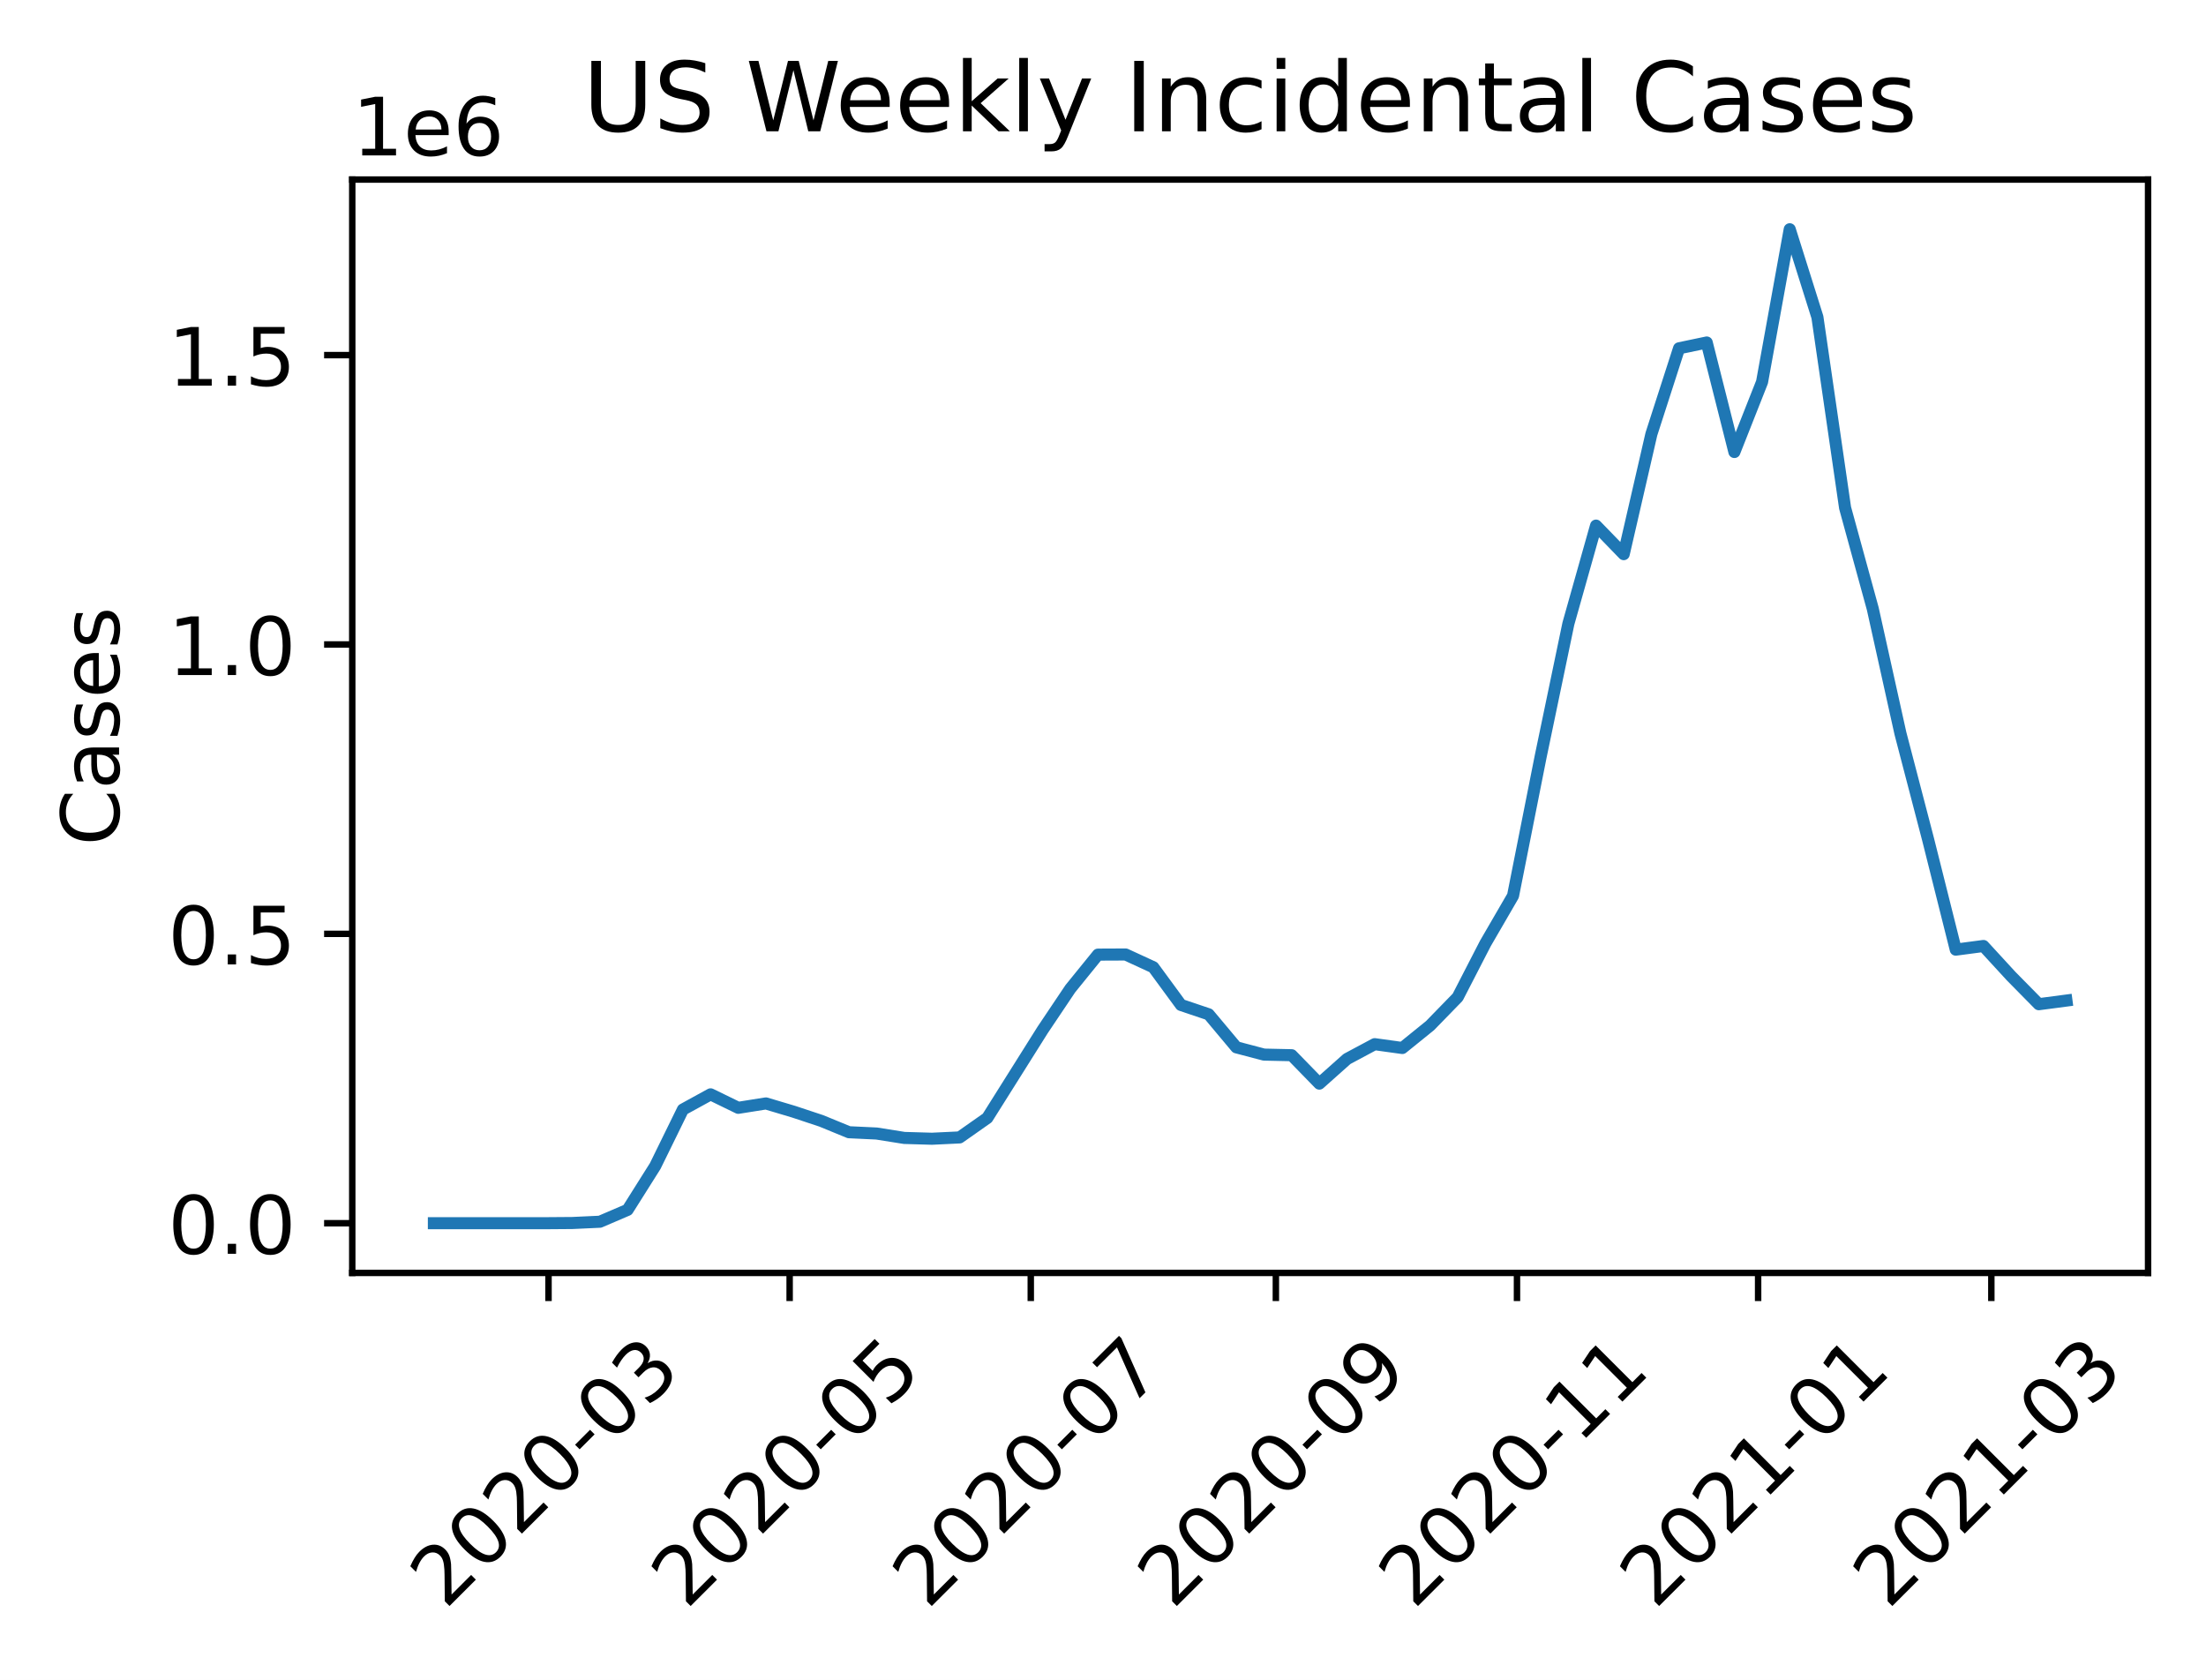
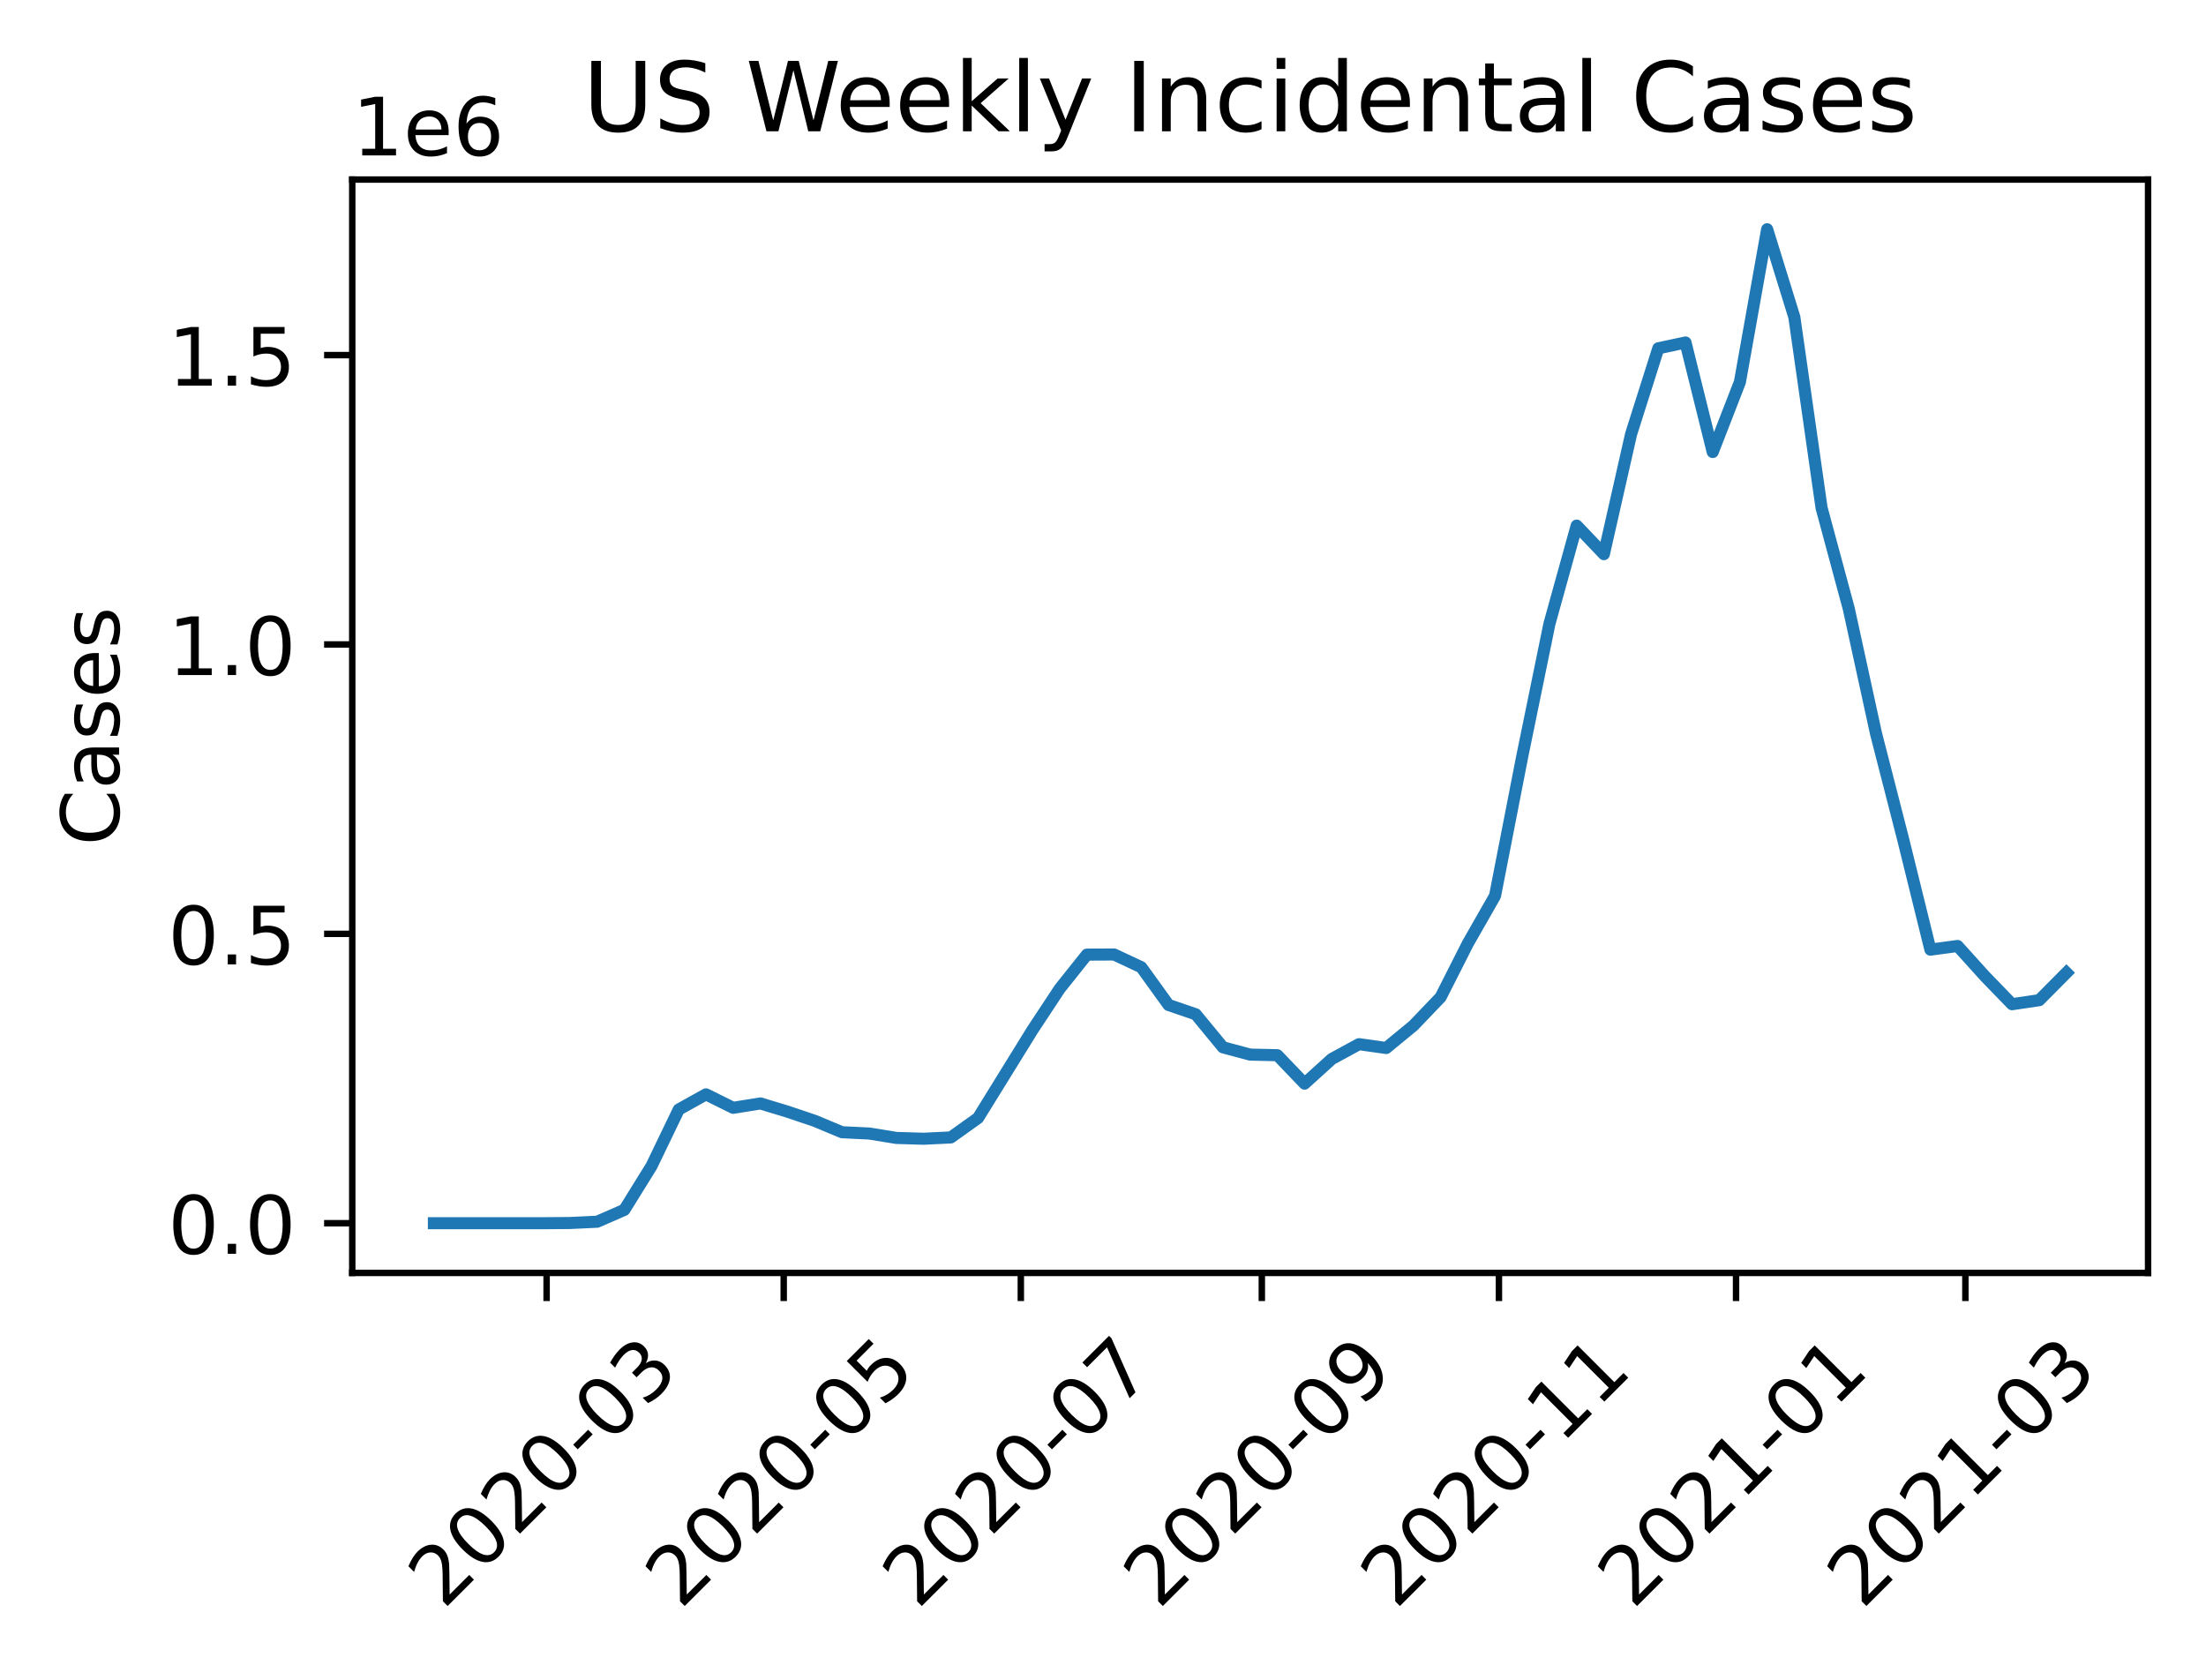
<svg xmlns="http://www.w3.org/2000/svg" xmlns:xlink="http://www.w3.org/1999/xlink" height="208.807pt" version="1.1" viewBox="0 0 274.181 208.807" width="274.181pt">
  <defs>
    <style type="text/css">
*{stroke-linecap:butt;stroke-linejoin:round;}
  </style>
  </defs>
  <g id="figure_1">
    <g id="patch_1">
      <path d="M 0 208.807  L 274.181 208.807  L 274.181 0  L 0 0  z " style="fill:#ffffff;" />
    </g>
    <g id="axes_1">
      <g id="patch_2">
        <path d="M 43.781 158.218  L 266.981 158.218  L 266.981 22.318  L 43.781 22.318  z " style="fill:#ffffff;" />
      </g>
      <g id="matplotlib.axis_1">
        <g id="xtick_1">
          <g id="line2d_1">
            <defs>
-               <path d="M 0 0  L 0 3.5  " id="mf6a220fae1" style="stroke:#000000;stroke-width:0.8;" />
-             </defs>
-             <g>
-               <use style="stroke:#000000;stroke-width:0.8;" x="68.175" xlink:href="#mf6a220fae1" y="158.218" />
+               <path d="M 0 0  L 0 3.5  " id="m9f38d3b640" style="stroke:#000000;stroke-width:0.8;" />
+             </defs>
+             <g>
+               <use style="stroke:#000000;stroke-width:0.8;" x="67.937" xlink:href="#m9f38d3b640" y="158.218" />
            </g>
          </g>
          <g id="text_1">
            <defs>
              <path d="M 19.188 8.297  L 53.609 8.297  L 53.609 0  L 7.328 0  L 7.328 8.297  Q 12.938 14.109 22.625 23.891  Q 32.328 33.688 34.812 36.531  Q 39.547 41.844 41.422 45.531  Q 43.312 49.219 43.312 52.781  Q 43.312 58.594 39.234 62.25  Q 35.156 65.922 28.609 65.922  Q 23.969 65.922 18.812 64.312  Q 13.672 62.703 7.812 59.422  L 7.812 69.391  Q 13.766 71.781 18.938 73  Q 24.125 74.219 28.422 74.219  Q 39.75 74.219 46.484 68.547  Q 53.219 62.891 53.219 53.422  Q 53.219 48.922 51.531 44.891  Q 49.859 40.875 45.406 35.406  Q 44.188 33.984 37.641 27.219  Q 31.109 20.453 19.188 8.297  z " id="DejaVuSans-50" />
              <path d="M 31.781 66.406  Q 24.172 66.406 20.328 58.906  Q 16.5 51.422 16.5 36.375  Q 16.5 21.391 20.328 13.891  Q 24.172 6.391 31.781 6.391  Q 39.453 6.391 43.281 13.891  Q 47.125 21.391 47.125 36.375  Q 47.125 51.422 43.281 58.906  Q 39.453 66.406 31.781 66.406  z M 31.781 74.219  Q 44.047 74.219 50.516 64.516  Q 56.984 54.828 56.984 36.375  Q 56.984 17.969 50.516 8.266  Q 44.047 -1.422 31.781 -1.422  Q 19.531 -1.422 13.062 8.266  Q 6.594 17.969 6.594 36.375  Q 6.594 54.828 13.062 64.516  Q 19.531 74.219 31.781 74.219  z " id="DejaVuSans-48" />
              <path d="M 4.891 31.391  L 31.203 31.391  L 31.203 23.391  L 4.891 23.391  z " id="DejaVuSans-45" />
              <path d="M 40.578 39.312  Q 47.656 37.797 51.625 33  Q 55.609 28.219 55.609 21.188  Q 55.609 10.406 48.188 4.484  Q 40.766 -1.422 27.094 -1.422  Q 22.516 -1.422 17.656 -0.516  Q 12.797 0.391 7.625 2.203  L 7.625 11.719  Q 11.719 9.328 16.594 8.109  Q 21.484 6.891 26.812 6.891  Q 36.078 6.891 40.938 10.547  Q 45.797 14.203 45.797 21.188  Q 45.797 27.641 41.281 31.266  Q 36.766 34.906 28.719 34.906  L 20.219 34.906  L 20.219 43.016  L 29.109 43.016  Q 36.375 43.016 40.234 45.922  Q 44.094 48.828 44.094 54.297  Q 44.094 59.906 40.109 62.906  Q 36.141 65.922 28.719 65.922  Q 24.656 65.922 20.016 65.031  Q 15.375 64.156 9.812 62.312  L 9.812 71.094  Q 15.438 72.656 20.344 73.438  Q 25.25 74.219 29.594 74.219  Q 40.828 74.219 47.359 69.109  Q 53.906 64.016 53.906 55.328  Q 53.906 49.266 50.438 45.094  Q 46.969 40.922 40.578 39.312  z " id="DejaVuSans-51" />
            </defs>
-             <g transform="translate(55.35328 200.1359)rotate(-45)scale(0.1 -0.1)">
+             <g transform="translate(55.11581 200.1359)rotate(-45)scale(0.1 -0.1)">
              <use xlink:href="#DejaVuSans-50" />
              <use x="63.623" xlink:href="#DejaVuSans-48" />
              <use x="127.246" xlink:href="#DejaVuSans-50" />
              <use x="190.869" xlink:href="#DejaVuSans-48" />
              <use x="254.492" xlink:href="#DejaVuSans-45" />
              <use x="290.576" xlink:href="#DejaVuSans-48" />
              <use x="354.199" xlink:href="#DejaVuSans-51" />
            </g>
          </g>
        </g>
        <g id="xtick_2">
          <g id="line2d_2">
            <g>
-               <use style="stroke:#000000;stroke-width:0.8;" x="98.144" xlink:href="#mf6a220fae1" y="158.218" />
+               <use style="stroke:#000000;stroke-width:0.8;" x="97.407" xlink:href="#m9f38d3b640" y="158.218" />
            </g>
          </g>
          <g id="text_2">
            <defs>
              <path d="M 10.797 72.906  L 49.516 72.906  L 49.516 64.594  L 19.828 64.594  L 19.828 46.734  Q 21.969 47.469 24.109 47.828  Q 26.266 48.188 28.422 48.188  Q 40.625 48.188 47.75 41.5  Q 54.891 34.812 54.891 23.391  Q 54.891 11.625 47.562 5.094  Q 40.234 -1.422 26.906 -1.422  Q 22.312 -1.422 17.547 -0.641  Q 12.797 0.141 7.719 1.703  L 7.719 11.625  Q 12.109 9.234 16.797 8.062  Q 21.484 6.891 26.703 6.891  Q 35.156 6.891 40.078 11.328  Q 45.016 15.766 45.016 23.391  Q 45.016 31 40.078 35.438  Q 35.156 39.891 26.703 39.891  Q 22.75 39.891 18.812 39.016  Q 14.891 38.141 10.797 36.281  z " id="DejaVuSans-53" />
            </defs>
-             <g transform="translate(85.3229 200.1359)rotate(-45)scale(0.1 -0.1)">
+             <g transform="translate(84.58594 200.1359)rotate(-45)scale(0.1 -0.1)">
              <use xlink:href="#DejaVuSans-50" />
              <use x="63.623" xlink:href="#DejaVuSans-48" />
              <use x="127.246" xlink:href="#DejaVuSans-50" />
              <use x="190.869" xlink:href="#DejaVuSans-48" />
              <use x="254.492" xlink:href="#DejaVuSans-45" />
              <use x="290.576" xlink:href="#DejaVuSans-48" />
              <use x="354.199" xlink:href="#DejaVuSans-53" />
            </g>
          </g>
        </g>
        <g id="xtick_3">
          <g id="line2d_3">
            <g>
-               <use style="stroke:#000000;stroke-width:0.8;" x="128.114" xlink:href="#mf6a220fae1" y="158.218" />
+               <use style="stroke:#000000;stroke-width:0.8;" x="126.877" xlink:href="#m9f38d3b640" y="158.218" />
            </g>
          </g>
          <g id="text_3">
            <defs>
              <path d="M 8.203 72.906  L 55.078 72.906  L 55.078 68.703  L 28.609 0  L 18.312 0  L 43.219 64.594  L 8.203 64.594  z " id="DejaVuSans-55" />
            </defs>
-             <g transform="translate(115.2925 200.1359)rotate(-45)scale(0.1 -0.1)">
+             <g transform="translate(114.0561 200.1359)rotate(-45)scale(0.1 -0.1)">
              <use xlink:href="#DejaVuSans-50" />
              <use x="63.623" xlink:href="#DejaVuSans-48" />
              <use x="127.246" xlink:href="#DejaVuSans-50" />
              <use x="190.869" xlink:href="#DejaVuSans-48" />
              <use x="254.492" xlink:href="#DejaVuSans-45" />
              <use x="290.576" xlink:href="#DejaVuSans-48" />
              <use x="354.199" xlink:href="#DejaVuSans-55" />
            </g>
          </g>
        </g>
        <g id="xtick_4">
          <g id="line2d_4">
            <g>
-               <use style="stroke:#000000;stroke-width:0.8;" x="158.575" xlink:href="#mf6a220fae1" y="158.218" />
+               <use style="stroke:#000000;stroke-width:0.8;" x="156.831" xlink:href="#m9f38d3b640" y="158.218" />
            </g>
          </g>
          <g id="text_4">
            <defs>
              <path d="M 10.984 1.516  L 10.984 10.5  Q 14.703 8.734 18.5 7.812  Q 22.312 6.891 25.984 6.891  Q 35.75 6.891 40.891 13.453  Q 46.047 20.016 46.781 33.406  Q 43.953 29.203 39.594 26.953  Q 35.25 24.703 29.984 24.703  Q 19.047 24.703 12.672 31.312  Q 6.297 37.938 6.297 49.422  Q 6.297 60.641 12.938 67.422  Q 19.578 74.219 30.609 74.219  Q 43.266 74.219 49.922 64.516  Q 56.594 54.828 56.594 36.375  Q 56.594 19.141 48.406 8.859  Q 40.234 -1.422 26.422 -1.422  Q 22.703 -1.422 18.891 -0.688  Q 15.094 0.047 10.984 1.516  z M 30.609 32.422  Q 37.25 32.422 41.125 36.953  Q 45.016 41.5 45.016 49.422  Q 45.016 57.281 41.125 61.844  Q 37.25 66.406 30.609 66.406  Q 23.969 66.406 20.094 61.844  Q 16.219 57.281 16.219 49.422  Q 16.219 41.5 20.094 36.953  Q 23.969 32.422 30.609 32.422  z " id="DejaVuSans-57" />
            </defs>
-             <g transform="translate(145.7535 200.1359)rotate(-45)scale(0.1 -0.1)">
+             <g transform="translate(144.0093 200.1359)rotate(-45)scale(0.1 -0.1)">
              <use xlink:href="#DejaVuSans-50" />
              <use x="63.623" xlink:href="#DejaVuSans-48" />
              <use x="127.246" xlink:href="#DejaVuSans-50" />
              <use x="190.869" xlink:href="#DejaVuSans-48" />
              <use x="254.492" xlink:href="#DejaVuSans-45" />
              <use x="290.576" xlink:href="#DejaVuSans-48" />
              <use x="354.199" xlink:href="#DejaVuSans-57" />
            </g>
          </g>
        </g>
        <g id="xtick_5">
          <g id="line2d_5">
            <g>
-               <use style="stroke:#000000;stroke-width:0.8;" x="188.544" xlink:href="#mf6a220fae1" y="158.218" />
+               <use style="stroke:#000000;stroke-width:0.8;" x="186.301" xlink:href="#m9f38d3b640" y="158.218" />
            </g>
          </g>
          <g id="text_5">
            <defs>
              <path d="M 12.406 8.297  L 28.516 8.297  L 28.516 63.922  L 10.984 60.406  L 10.984 69.391  L 28.422 72.906  L 38.281 72.906  L 38.281 8.297  L 54.391 8.297  L 54.391 0  L 12.406 0  z " id="DejaVuSans-49" />
            </defs>
-             <g transform="translate(175.7231 200.1359)rotate(-45)scale(0.1 -0.1)">
+             <g transform="translate(173.4794 200.1359)rotate(-45)scale(0.1 -0.1)">
              <use xlink:href="#DejaVuSans-50" />
              <use x="63.623" xlink:href="#DejaVuSans-48" />
              <use x="127.246" xlink:href="#DejaVuSans-50" />
              <use x="190.869" xlink:href="#DejaVuSans-48" />
              <use x="254.492" xlink:href="#DejaVuSans-45" />
              <use x="290.576" xlink:href="#DejaVuSans-49" />
              <use x="354.199" xlink:href="#DejaVuSans-49" />
            </g>
          </g>
        </g>
        <g id="xtick_6">
          <g id="line2d_6">
            <g>
-               <use style="stroke:#000000;stroke-width:0.8;" x="218.514" xlink:href="#mf6a220fae1" y="158.218" />
+               <use style="stroke:#000000;stroke-width:0.8;" x="215.771" xlink:href="#m9f38d3b640" y="158.218" />
            </g>
          </g>
          <g id="text_6">
-             <g transform="translate(205.6927 200.1359)rotate(-45)scale(0.1 -0.1)">
+             <g transform="translate(202.9496 200.1359)rotate(-45)scale(0.1 -0.1)">
              <use xlink:href="#DejaVuSans-50" />
              <use x="63.623" xlink:href="#DejaVuSans-48" />
              <use x="127.246" xlink:href="#DejaVuSans-50" />
              <use x="190.869" xlink:href="#DejaVuSans-49" />
              <use x="254.492" xlink:href="#DejaVuSans-45" />
              <use x="290.576" xlink:href="#DejaVuSans-48" />
              <use x="354.199" xlink:href="#DejaVuSans-49" />
            </g>
          </g>
        </g>
        <g id="xtick_7">
          <g id="line2d_7">
            <g>
-               <use style="stroke:#000000;stroke-width:0.8;" x="247.501" xlink:href="#mf6a220fae1" y="158.218" />
+               <use style="stroke:#000000;stroke-width:0.8;" x="244.275" xlink:href="#m9f38d3b640" y="158.218" />
            </g>
          </g>
          <g id="text_7">
-             <g transform="translate(234.6797 200.1359)rotate(-45)scale(0.1 -0.1)">
+             <g transform="translate(231.4535 200.1359)rotate(-45)scale(0.1 -0.1)">
              <use xlink:href="#DejaVuSans-50" />
              <use x="63.623" xlink:href="#DejaVuSans-48" />
              <use x="127.246" xlink:href="#DejaVuSans-50" />
              <use x="190.869" xlink:href="#DejaVuSans-49" />
              <use x="254.492" xlink:href="#DejaVuSans-45" />
              <use x="290.576" xlink:href="#DejaVuSans-48" />
              <use x="354.199" xlink:href="#DejaVuSans-51" />
            </g>
          </g>
        </g>
      </g>
      <g id="matplotlib.axis_2">
        <g id="ytick_1">
          <g id="line2d_8">
            <defs>
-               <path d="M 0 0  L -3.5 0  " id="m96d046de86" style="stroke:#000000;stroke-width:0.8;" />
-             </defs>
-             <g>
-               <use style="stroke:#000000;stroke-width:0.8;" x="43.781" xlink:href="#m96d046de86" y="152.041" />
+               <path d="M 0 0  L -3.5 0  " id="m2c972cf3c2" style="stroke:#000000;stroke-width:0.8;" />
+             </defs>
+             <g>
+               <use style="stroke:#000000;stroke-width:0.8;" x="43.781" xlink:href="#m2c972cf3c2" y="152.041" />
            </g>
          </g>
          <g id="text_8">
            <defs>
              <path d="M 10.688 12.406  L 21 12.406  L 21 0  L 10.688 0  z " id="DejaVuSans-46" />
            </defs>
            <g transform="translate(20.87813 155.8402)scale(0.1 -0.1)">
              <use xlink:href="#DejaVuSans-48" />
              <use x="63.623" xlink:href="#DejaVuSans-46" />
              <use x="95.41" xlink:href="#DejaVuSans-48" />
            </g>
          </g>
        </g>
        <g id="ytick_2">
          <g id="line2d_9">
            <g>
-               <use style="stroke:#000000;stroke-width:0.8;" x="43.781" xlink:href="#m96d046de86" y="116.073" />
+               <use style="stroke:#000000;stroke-width:0.8;" x="43.781" xlink:href="#m2c972cf3c2" y="116.073" />
            </g>
          </g>
          <g id="text_9">
            <g transform="translate(20.87813 119.8724)scale(0.1 -0.1)">
              <use xlink:href="#DejaVuSans-48" />
              <use x="63.623" xlink:href="#DejaVuSans-46" />
              <use x="95.41" xlink:href="#DejaVuSans-53" />
            </g>
          </g>
        </g>
        <g id="ytick_3">
          <g id="line2d_10">
            <g>
-               <use style="stroke:#000000;stroke-width:0.8;" x="43.781" xlink:href="#m96d046de86" y="80.105" />
+               <use style="stroke:#000000;stroke-width:0.8;" x="43.781" xlink:href="#m2c972cf3c2" y="80.105" />
            </g>
          </g>
          <g id="text_10">
            <g transform="translate(20.87813 83.90456)scale(0.1 -0.1)">
              <use xlink:href="#DejaVuSans-49" />
              <use x="63.623" xlink:href="#DejaVuSans-46" />
              <use x="95.41" xlink:href="#DejaVuSans-48" />
            </g>
          </g>
        </g>
        <g id="ytick_4">
          <g id="line2d_11">
            <g>
-               <use style="stroke:#000000;stroke-width:0.8;" x="43.781" xlink:href="#m96d046de86" y="44.138" />
+               <use style="stroke:#000000;stroke-width:0.8;" x="43.781" xlink:href="#m2c972cf3c2" y="44.138" />
            </g>
          </g>
          <g id="text_11">
            <g transform="translate(20.87813 47.93674)scale(0.1 -0.1)">
              <use xlink:href="#DejaVuSans-49" />
              <use x="63.623" xlink:href="#DejaVuSans-46" />
              <use x="95.41" xlink:href="#DejaVuSans-53" />
            </g>
          </g>
        </g>
        <g id="text_12">
          <defs>
            <path d="M 64.406 67.281  L 64.406 56.891  Q 59.422 61.531 53.781 63.812  Q 48.141 66.109 41.797 66.109  Q 29.297 66.109 22.656 58.469  Q 16.016 50.828 16.016 36.375  Q 16.016 21.969 22.656 14.328  Q 29.297 6.688 41.797 6.688  Q 48.141 6.688 53.781 8.984  Q 59.422 11.281 64.406 15.922  L 64.406 5.609  Q 59.234 2.094 53.438 0.328  Q 47.656 -1.422 41.219 -1.422  Q 24.656 -1.422 15.125 8.703  Q 5.609 18.844 5.609 36.375  Q 5.609 53.953 15.125 64.078  Q 24.656 74.219 41.219 74.219  Q 47.75 74.219 53.531 72.484  Q 59.328 70.75 64.406 67.281  z " id="DejaVuSans-67" />
            <path d="M 34.281 27.484  Q 23.391 27.484 19.188 25  Q 14.984 22.516 14.984 16.5  Q 14.984 11.719 18.141 8.906  Q 21.297 6.109 26.703 6.109  Q 34.188 6.109 38.703 11.406  Q 43.219 16.703 43.219 25.484  L 43.219 27.484  z M 52.203 31.203  L 52.203 0  L 43.219 0  L 43.219 8.297  Q 40.141 3.328 35.547 0.953  Q 30.953 -1.422 24.312 -1.422  Q 15.922 -1.422 10.953 3.297  Q 6 8.016 6 15.922  Q 6 25.141 12.172 29.828  Q 18.359 34.516 30.609 34.516  L 43.219 34.516  L 43.219 35.406  Q 43.219 41.609 39.141 45  Q 35.062 48.391 27.688 48.391  Q 23 48.391 18.547 47.266  Q 14.109 46.141 10.016 43.891  L 10.016 52.203  Q 14.938 54.109 19.578 55.047  Q 24.219 56 28.609 56  Q 40.484 56 46.344 49.844  Q 52.203 43.703 52.203 31.203  z " id="DejaVuSans-97" />
            <path d="M 44.281 53.078  L 44.281 44.578  Q 40.484 46.531 36.375 47.5  Q 32.281 48.484 27.875 48.484  Q 21.188 48.484 17.844 46.438  Q 14.5 44.391 14.5 40.281  Q 14.5 37.156 16.891 35.375  Q 19.281 33.594 26.516 31.984  L 29.594 31.297  Q 39.156 29.25 43.188 25.516  Q 47.219 21.781 47.219 15.094  Q 47.219 7.469 41.188 3.016  Q 35.156 -1.422 24.609 -1.422  Q 20.219 -1.422 15.453 -0.562  Q 10.688 0.297 5.422 2  L 5.422 11.281  Q 10.406 8.688 15.234 7.391  Q 20.062 6.109 24.812 6.109  Q 31.156 6.109 34.562 8.281  Q 37.984 10.453 37.984 14.406  Q 37.984 18.062 35.516 20.016  Q 33.062 21.969 24.703 23.781  L 21.578 24.516  Q 13.234 26.266 9.516 29.906  Q 5.812 33.547 5.812 39.891  Q 5.812 47.609 11.281 51.797  Q 16.75 56 26.812 56  Q 31.781 56 36.172 55.266  Q 40.578 54.547 44.281 53.078  z " id="DejaVuSans-115" />
            <path d="M 56.203 29.594  L 56.203 25.203  L 14.891 25.203  Q 15.484 15.922 20.484 11.062  Q 25.484 6.203 34.422 6.203  Q 39.594 6.203 44.453 7.469  Q 49.312 8.734 54.109 11.281  L 54.109 2.781  Q 49.266 0.734 44.188 -0.344  Q 39.109 -1.422 33.891 -1.422  Q 20.797 -1.422 13.156 6.188  Q 5.516 13.812 5.516 26.812  Q 5.516 40.234 12.766 48.109  Q 20.016 56 32.328 56  Q 43.359 56 49.781 48.891  Q 56.203 41.797 56.203 29.594  z M 47.219 32.234  Q 47.125 39.594 43.094 43.984  Q 39.062 48.391 32.422 48.391  Q 24.906 48.391 20.391 44.141  Q 15.875 39.891 15.188 32.172  z " id="DejaVuSans-101" />
          </defs>
          <g transform="translate(14.79844 105.1095)rotate(-90)scale(0.1 -0.1)">
            <use xlink:href="#DejaVuSans-67" />
            <use x="69.824" xlink:href="#DejaVuSans-97" />
            <use x="131.104" xlink:href="#DejaVuSans-115" />
            <use x="183.203" xlink:href="#DejaVuSans-101" />
            <use x="244.727" xlink:href="#DejaVuSans-115" />
          </g>
        </g>
        <g id="text_13">
          <defs>
            <path d="M 33.016 40.375  Q 26.375 40.375 22.484 35.828  Q 18.609 31.297 18.609 23.391  Q 18.609 15.531 22.484 10.953  Q 26.375 6.391 33.016 6.391  Q 39.656 6.391 43.531 10.953  Q 47.406 15.531 47.406 23.391  Q 47.406 31.297 43.531 35.828  Q 39.656 40.375 33.016 40.375  z M 52.594 71.297  L 52.594 62.312  Q 48.875 64.062 45.094 64.984  Q 41.312 65.922 37.594 65.922  Q 27.828 65.922 22.672 59.328  Q 17.531 52.734 16.797 39.406  Q 19.672 43.656 24.016 45.922  Q 28.375 48.188 33.594 48.188  Q 44.578 48.188 50.953 41.516  Q 57.328 34.859 57.328 23.391  Q 57.328 12.156 50.688 5.359  Q 44.047 -1.422 33.016 -1.422  Q 20.359 -1.422 13.672 8.266  Q 6.984 17.969 6.984 36.375  Q 6.984 53.656 15.188 63.938  Q 23.391 74.219 37.203 74.219  Q 40.922 74.219 44.703 73.484  Q 48.484 72.75 52.594 71.297  z " id="DejaVuSans-54" />
          </defs>
          <g transform="translate(43.78125 19.31812)scale(0.1 -0.1)">
            <use xlink:href="#DejaVuSans-49" />
            <use x="63.623" xlink:href="#DejaVuSans-101" />
            <use x="125.146" xlink:href="#DejaVuSans-54" />
          </g>
        </g>
      </g>
      <g id="line2d_12">
-         <path clip-path="url(#p616c04fcd3)" d="M 53.927 152.041  L 57.366 152.041  L 60.805 152.041  L 64.244 152.041  L 67.683 152.04  L 71.122 152.014  L 74.562 151.855  L 78.001 150.381  L 81.44 144.924  L 84.879 137.908  L 88.318 136.021  L 91.757 137.697  L 95.196 137.151  L 98.635 138.178  L 102.075 139.319  L 105.514 140.731  L 108.953 140.892  L 112.392 141.44  L 115.831 141.54  L 119.27 141.376  L 122.709 138.959  L 126.149 133.488  L 129.588 128.019  L 133.027 122.893  L 136.466 118.654  L 139.905 118.639  L 143.344 120.224  L 146.783 124.913  L 150.223 126.072  L 153.662 130.178  L 157.101 131.082  L 160.54 131.158  L 163.979 134.689  L 167.418 131.624  L 170.857 129.785  L 174.297 130.262  L 177.736 127.48  L 181.175 123.948  L 184.614 117.27  L 188.053 111.344  L 191.492 94.016  L 194.931 77.523  L 198.37 65.331  L 201.81 68.878  L 205.249 53.955  L 208.688 43.291  L 212.127 42.571  L 215.566 56.183  L 219.005 47.475  L 222.444 28.495  L 225.884 39.422  L 229.323 63.116  L 232.762 75.654  L 236.201 91.154  L 239.64 104.334  L 243.079 118.037  L 246.518 117.581  L 249.958 121.326  L 253.397 124.818  L 256.836 124.365  " style="fill:none;stroke:#1f77b4;stroke-linecap:square;stroke-width:1.5;" />
+         <path clip-path="url(#p7c62bda927)" d="M 53.927 152.041  L 57.309 152.041  L 60.69 152.041  L 64.072 152.041  L 67.454 152.04  L 70.836 152.014  L 74.218 151.855  L 77.599 150.381  L 80.981 144.924  L 84.363 137.908  L 87.745 136.021  L 91.127 137.697  L 94.509 137.151  L 97.89 138.178  L 101.272 139.319  L 104.654 140.731  L 108.036 140.892  L 111.418 141.44  L 114.799 141.54  L 118.181 141.376  L 121.563 138.959  L 124.945 133.488  L 128.327 128.019  L 131.709 122.893  L 135.09 118.654  L 138.472 118.639  L 141.854 120.224  L 145.236 124.913  L 148.618 126.072  L 151.999 130.178  L 155.381 131.082  L 158.763 131.158  L 162.145 134.689  L 165.527 131.624  L 168.909 129.785  L 172.29 130.262  L 175.672 127.48  L 179.054 123.948  L 182.436 117.27  L 185.818 111.344  L 189.199 94.016  L 192.581 77.523  L 195.963 65.331  L 199.345 68.878  L 202.727 53.955  L 206.109 43.291  L 209.49 42.571  L 212.872 56.183  L 216.254 47.475  L 219.636 28.495  L 223.018 39.422  L 226.399 63.116  L 229.781 75.654  L 233.163 91.154  L 236.545 104.334  L 239.927 118.037  L 243.309 117.581  L 246.69 121.326  L 250.072 124.818  L 253.454 124.318  L 256.836 120.911  " style="fill:none;stroke:#1f77b4;stroke-linecap:square;stroke-width:1.5;" />
      </g>
      <g id="patch_3">
        <path d="M 43.781 158.218  L 43.781 22.318  " style="fill:none;stroke:#000000;stroke-linecap:square;stroke-linejoin:miter;stroke-width:0.8;" />
      </g>
      <g id="patch_4">
        <path d="M 266.981 158.218  L 266.981 22.318  " style="fill:none;stroke:#000000;stroke-linecap:square;stroke-linejoin:miter;stroke-width:0.8;" />
      </g>
      <g id="patch_5">
        <path d="M 43.781 158.218  L 266.981 158.218  " style="fill:none;stroke:#000000;stroke-linecap:square;stroke-linejoin:miter;stroke-width:0.8;" />
      </g>
      <g id="patch_6">
        <path d="M 43.781 22.318  L 266.981 22.318  " style="fill:none;stroke:#000000;stroke-linecap:square;stroke-linejoin:miter;stroke-width:0.8;" />
      </g>
      <g id="text_14">
        <defs>
          <path d="M 8.688 72.906  L 18.609 72.906  L 18.609 28.609  Q 18.609 16.891 22.844 11.734  Q 27.094 6.594 36.625 6.594  Q 46.094 6.594 50.344 11.734  Q 54.594 16.891 54.594 28.609  L 54.594 72.906  L 64.5 72.906  L 64.5 27.391  Q 64.5 13.141 57.438 5.859  Q 50.391 -1.422 36.625 -1.422  Q 22.797 -1.422 15.734 5.859  Q 8.688 13.141 8.688 27.391  z " id="DejaVuSans-85" />
          <path d="M 53.516 70.516  L 53.516 60.891  Q 47.906 63.578 42.922 64.891  Q 37.938 66.219 33.297 66.219  Q 25.25 66.219 20.875 63.094  Q 16.5 59.969 16.5 54.203  Q 16.5 49.359 19.406 46.891  Q 22.312 44.438 30.422 42.922  L 36.375 41.703  Q 47.406 39.594 52.656 34.297  Q 57.906 29 57.906 20.125  Q 57.906 9.516 50.797 4.047  Q 43.703 -1.422 29.984 -1.422  Q 24.812 -1.422 18.969 -0.25  Q 13.141 0.922 6.891 3.219  L 6.891 13.375  Q 12.891 10.016 18.656 8.297  Q 24.422 6.594 29.984 6.594  Q 38.422 6.594 43.016 9.906  Q 47.609 13.234 47.609 19.391  Q 47.609 24.75 44.312 27.781  Q 41.016 30.812 33.5 32.328  L 27.484 33.5  Q 16.453 35.688 11.516 40.375  Q 6.594 45.062 6.594 53.422  Q 6.594 63.094 13.406 68.656  Q 20.219 74.219 32.172 74.219  Q 37.312 74.219 42.625 73.281  Q 47.953 72.359 53.516 70.516  z " id="DejaVuSans-83" />
          <path id="DejaVuSans-32" />
          <path d="M 3.328 72.906  L 13.281 72.906  L 28.609 11.281  L 43.891 72.906  L 54.984 72.906  L 70.312 11.281  L 85.594 72.906  L 95.609 72.906  L 77.297 0  L 64.891 0  L 49.516 63.281  L 33.984 0  L 21.578 0  z " id="DejaVuSans-87" />
          <path d="M 9.078 75.984  L 18.109 75.984  L 18.109 31.109  L 44.922 54.688  L 56.391 54.688  L 27.391 29.109  L 57.625 0  L 45.906 0  L 18.109 26.703  L 18.109 0  L 9.078 0  z " id="DejaVuSans-107" />
          <path d="M 9.422 75.984  L 18.406 75.984  L 18.406 0  L 9.422 0  z " id="DejaVuSans-108" />
          <path d="M 32.172 -5.078  Q 28.375 -14.844 24.75 -17.812  Q 21.141 -20.797 15.094 -20.797  L 7.906 -20.797  L 7.906 -13.281  L 13.188 -13.281  Q 16.891 -13.281 18.938 -11.516  Q 21 -9.766 23.484 -3.219  L 25.094 0.875  L 2.984 54.688  L 12.5 54.688  L 29.594 11.922  L 46.688 54.688  L 56.203 54.688  z " id="DejaVuSans-121" />
          <path d="M 9.812 72.906  L 19.672 72.906  L 19.672 0  L 9.812 0  z " id="DejaVuSans-73" />
          <path d="M 54.891 33.016  L 54.891 0  L 45.906 0  L 45.906 32.719  Q 45.906 40.484 42.875 44.328  Q 39.844 48.188 33.797 48.188  Q 26.516 48.188 22.312 43.547  Q 18.109 38.922 18.109 30.906  L 18.109 0  L 9.078 0  L 9.078 54.688  L 18.109 54.688  L 18.109 46.188  Q 21.344 51.125 25.703 53.562  Q 30.078 56 35.797 56  Q 45.219 56 50.047 50.172  Q 54.891 44.344 54.891 33.016  z " id="DejaVuSans-110" />
          <path d="M 48.781 52.594  L 48.781 44.188  Q 44.969 46.297 41.141 47.344  Q 37.312 48.391 33.406 48.391  Q 24.656 48.391 19.812 42.844  Q 14.984 37.312 14.984 27.297  Q 14.984 17.281 19.812 11.734  Q 24.656 6.203 33.406 6.203  Q 37.312 6.203 41.141 7.25  Q 44.969 8.297 48.781 10.406  L 48.781 2.094  Q 45.016 0.344 40.984 -0.531  Q 36.969 -1.422 32.422 -1.422  Q 20.062 -1.422 12.781 6.344  Q 5.516 14.109 5.516 27.297  Q 5.516 40.672 12.859 48.328  Q 20.219 56 33.016 56  Q 37.156 56 41.109 55.141  Q 45.062 54.297 48.781 52.594  z " id="DejaVuSans-99" />
          <path d="M 9.422 54.688  L 18.406 54.688  L 18.406 0  L 9.422 0  z M 9.422 75.984  L 18.406 75.984  L 18.406 64.594  L 9.422 64.594  z " id="DejaVuSans-105" />
          <path d="M 45.406 46.391  L 45.406 75.984  L 54.391 75.984  L 54.391 0  L 45.406 0  L 45.406 8.203  Q 42.578 3.328 38.25 0.953  Q 33.938 -1.422 27.875 -1.422  Q 17.969 -1.422 11.734 6.484  Q 5.516 14.406 5.516 27.297  Q 5.516 40.188 11.734 48.094  Q 17.969 56 27.875 56  Q 33.938 56 38.25 53.625  Q 42.578 51.266 45.406 46.391  z M 14.797 27.297  Q 14.797 17.391 18.875 11.75  Q 22.953 6.109 30.078 6.109  Q 37.203 6.109 41.297 11.75  Q 45.406 17.391 45.406 27.297  Q 45.406 37.203 41.297 42.844  Q 37.203 48.484 30.078 48.484  Q 22.953 48.484 18.875 42.844  Q 14.797 37.203 14.797 27.297  z " id="DejaVuSans-100" />
          <path d="M 18.312 70.219  L 18.312 54.688  L 36.812 54.688  L 36.812 47.703  L 18.312 47.703  L 18.312 18.016  Q 18.312 11.328 20.141 9.422  Q 21.969 7.516 27.594 7.516  L 36.812 7.516  L 36.812 0  L 27.594 0  Q 17.188 0 13.234 3.875  Q 9.281 7.766 9.281 18.016  L 9.281 47.703  L 2.688 47.703  L 2.688 54.688  L 9.281 54.688  L 9.281 70.219  z " id="DejaVuSans-116" />
        </defs>
        <g transform="translate(72.45656 16.31812)scale(0.12 -0.12)">
          <use xlink:href="#DejaVuSans-85" />
          <use x="73.193" xlink:href="#DejaVuSans-83" />
          <use x="136.67" xlink:href="#DejaVuSans-32" />
          <use x="168.457" xlink:href="#DejaVuSans-87" />
          <use x="261.459" xlink:href="#DejaVuSans-101" />
          <use x="322.982" xlink:href="#DejaVuSans-101" />
          <use x="384.506" xlink:href="#DejaVuSans-107" />
          <use x="442.416" xlink:href="#DejaVuSans-108" />
          <use x="470.199" xlink:href="#DejaVuSans-121" />
          <use x="529.379" xlink:href="#DejaVuSans-32" />
          <use x="561.166" xlink:href="#DejaVuSans-73" />
          <use x="590.658" xlink:href="#DejaVuSans-110" />
          <use x="654.037" xlink:href="#DejaVuSans-99" />
          <use x="709.018" xlink:href="#DejaVuSans-105" />
          <use x="736.801" xlink:href="#DejaVuSans-100" />
          <use x="800.277" xlink:href="#DejaVuSans-101" />
          <use x="861.801" xlink:href="#DejaVuSans-110" />
          <use x="925.18" xlink:href="#DejaVuSans-116" />
          <use x="964.389" xlink:href="#DejaVuSans-97" />
          <use x="1025.668" xlink:href="#DejaVuSans-108" />
          <use x="1053.451" xlink:href="#DejaVuSans-32" />
          <use x="1085.238" xlink:href="#DejaVuSans-67" />
          <use x="1155.062" xlink:href="#DejaVuSans-97" />
          <use x="1216.342" xlink:href="#DejaVuSans-115" />
          <use x="1268.441" xlink:href="#DejaVuSans-101" />
          <use x="1329.965" xlink:href="#DejaVuSans-115" />
        </g>
      </g>
    </g>
  </g>
  <defs>
-     <clipPath id="p616c04fcd3">
+     <clipPath id="p7c62bda927">
      <rect height="135.9" width="223.2" x="43.781" y="22.318" />
    </clipPath>
  </defs>
</svg>
